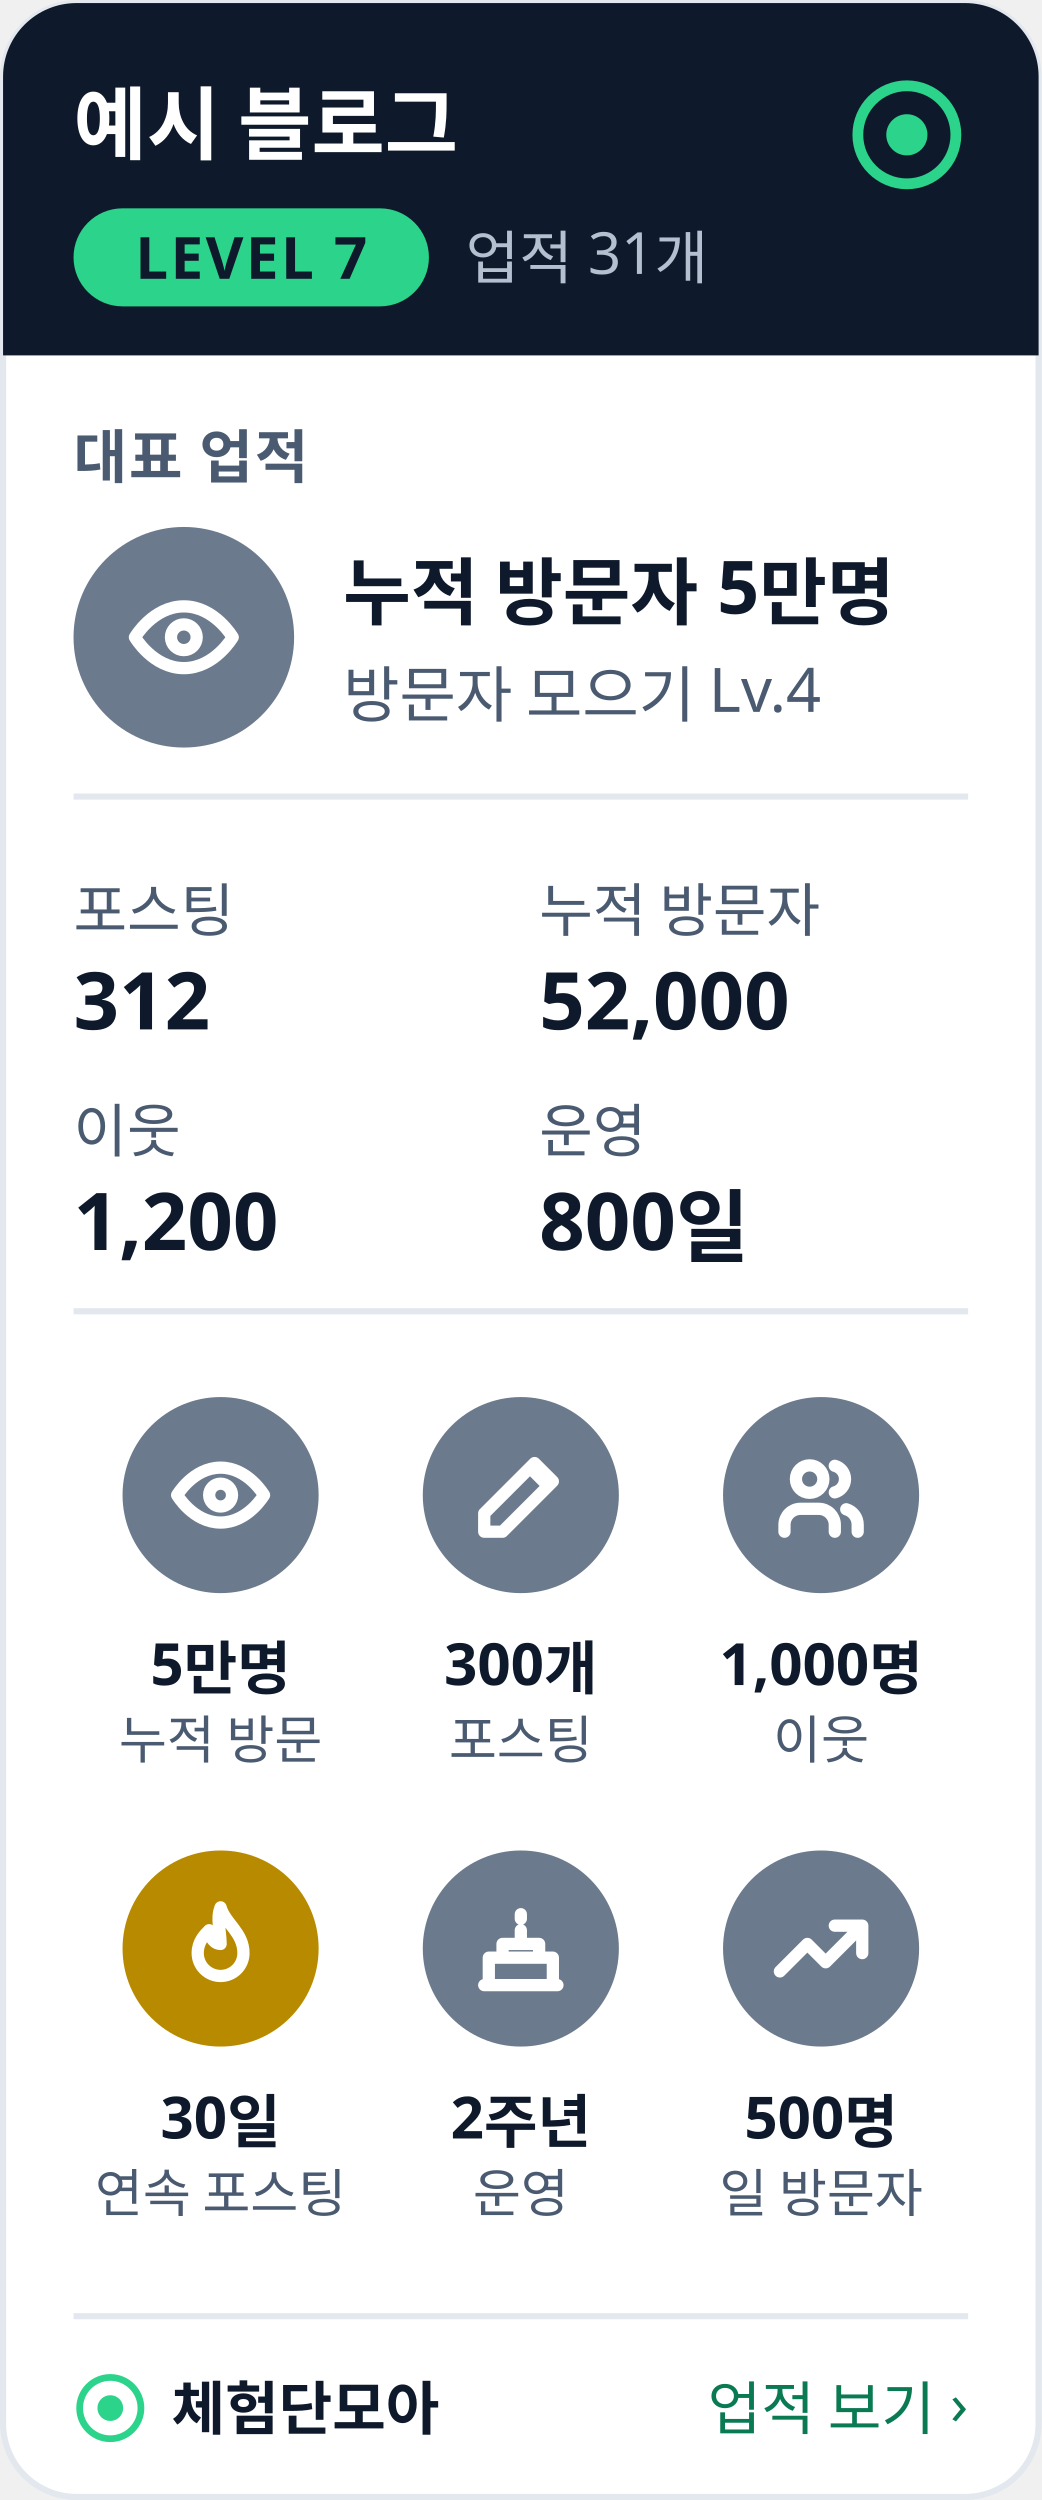
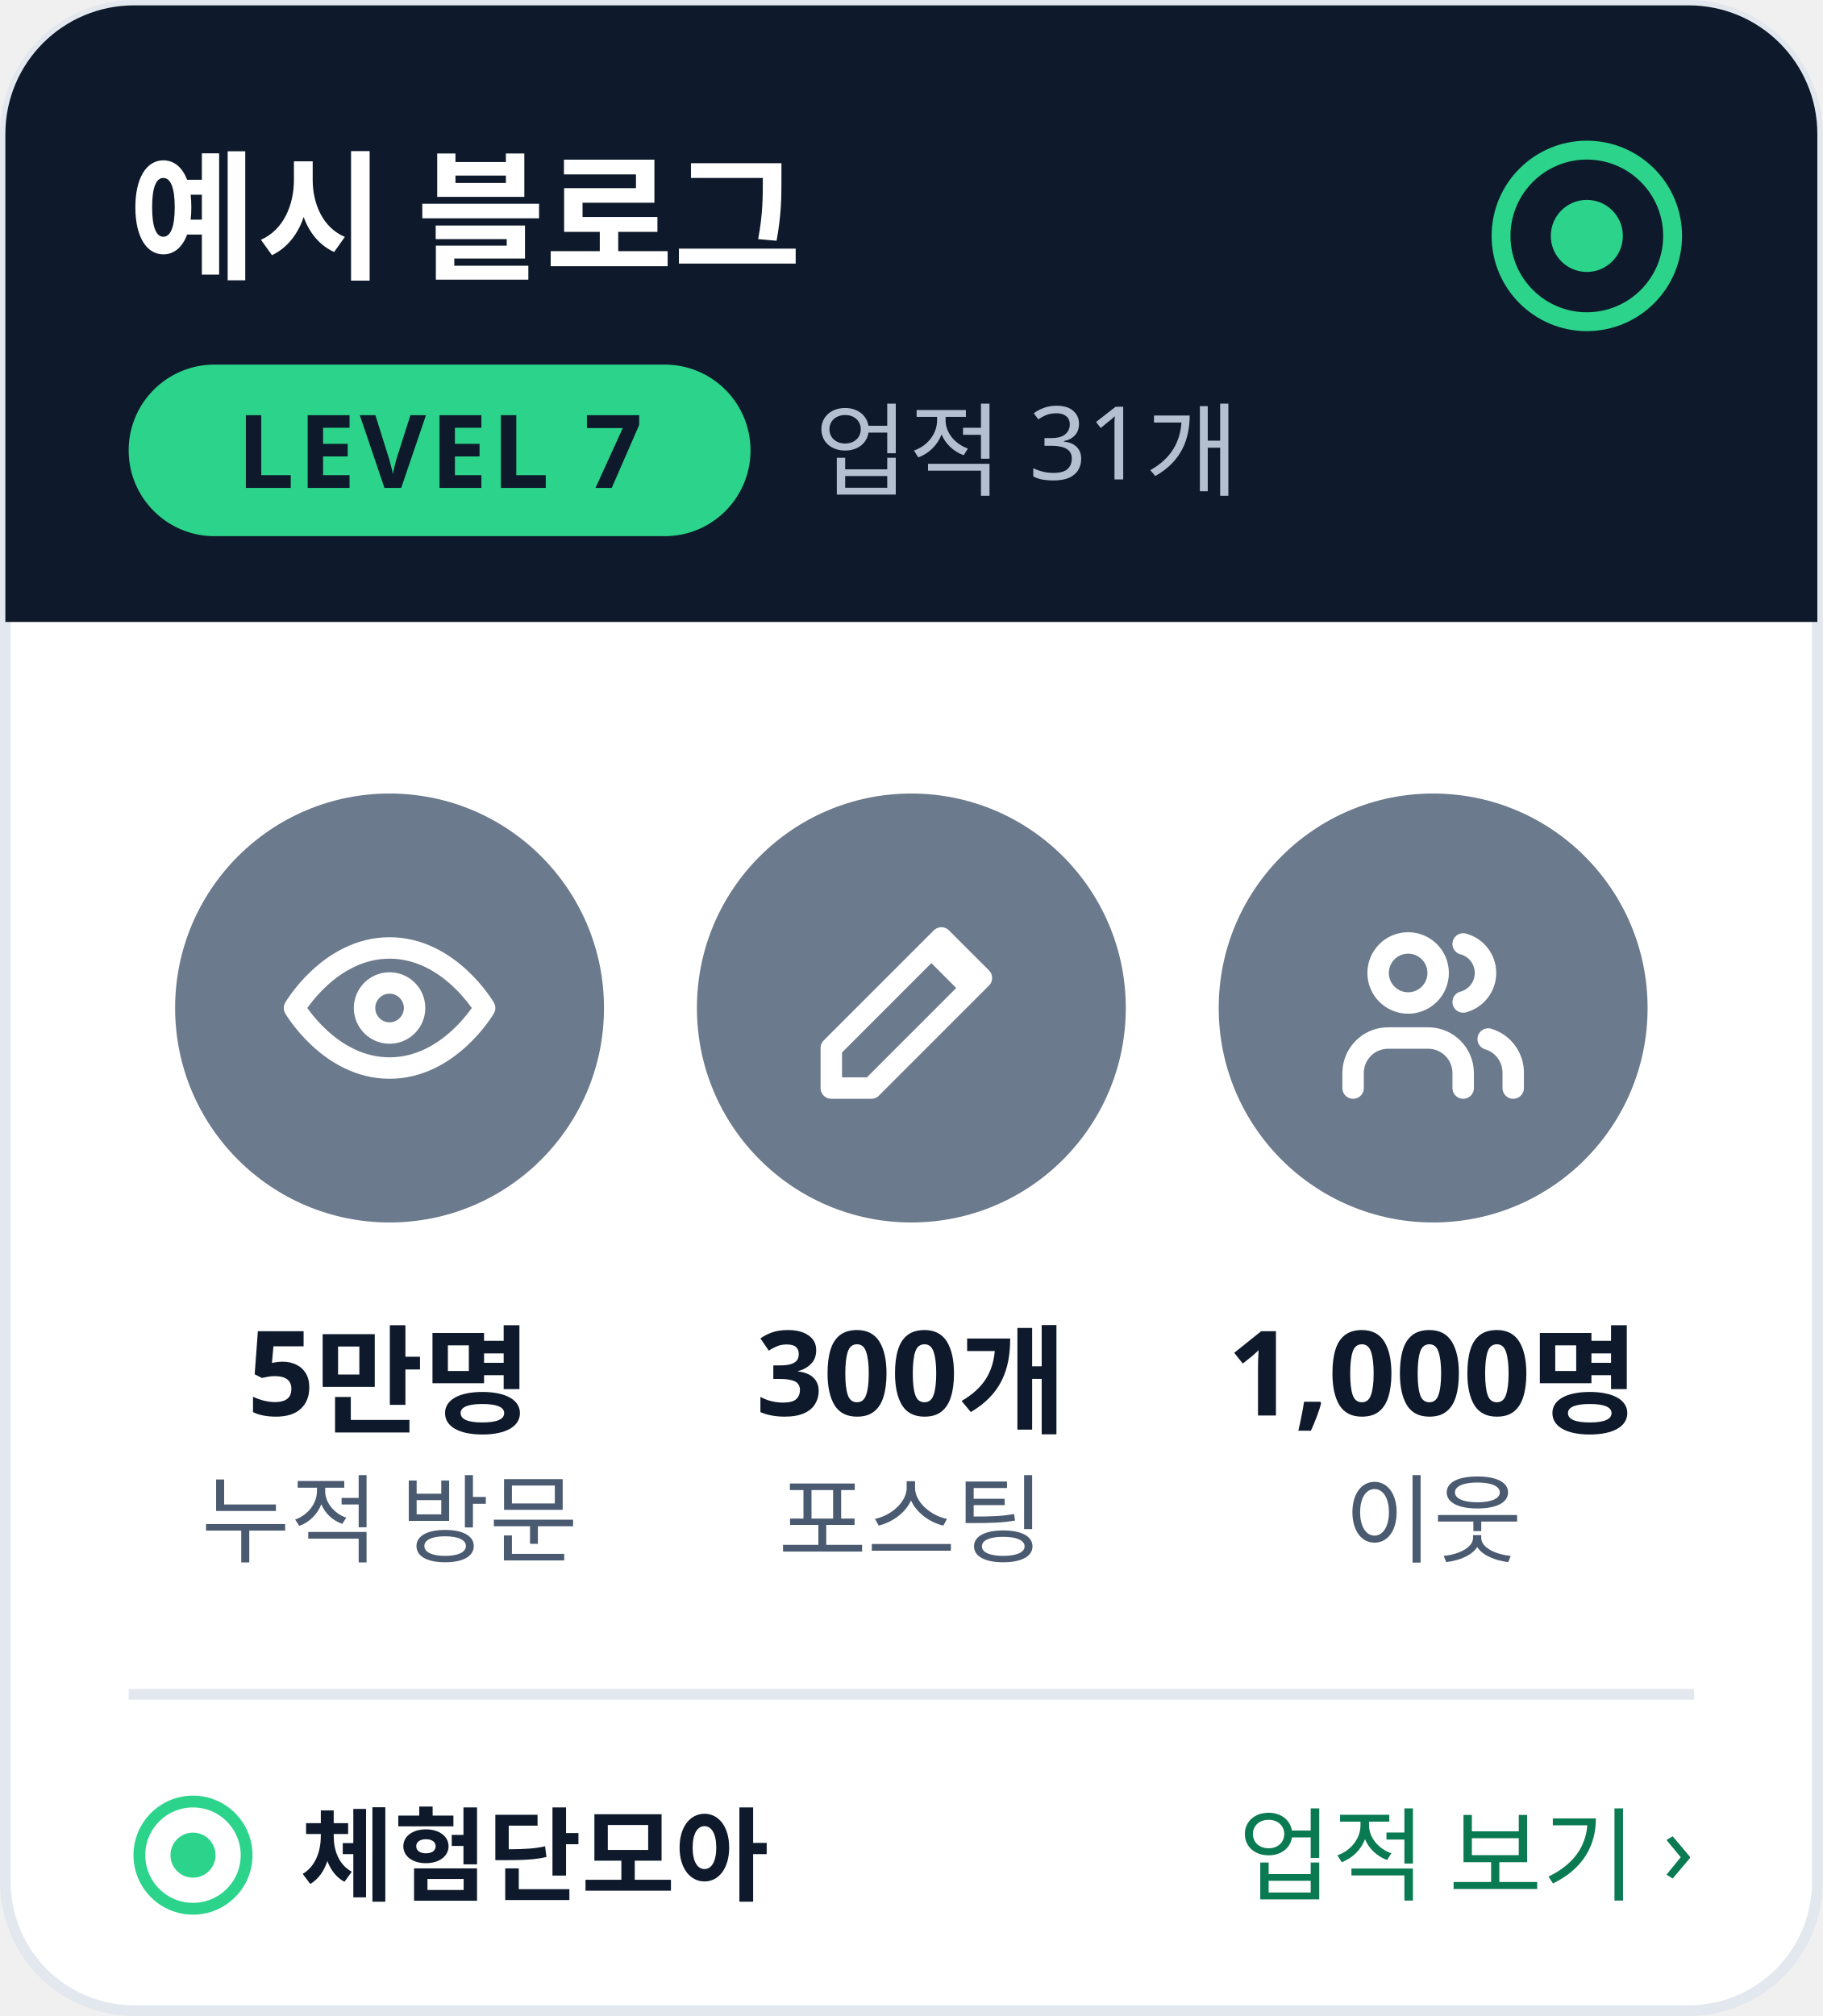
- <svg xmlns="http://www.w3.org/2000/svg" width="170" height="408" viewBox="0 0 170 408" role="img" aria-label="예시 블로그 블로그 업적 위젯 - 체험단모아">
-   <rect x="0.5" y="0.5" width="169" height="407" rx="12" fill="#ffffff" stroke="#e3e8ee" />
+ <svg xmlns="http://www.w3.org/2000/svg" width="170" height="188" viewBox="0 0 170 188" role="img" aria-label="예시 블로그 블로그 업적 위젯 - 체험단모아">
+   <rect x="0.5" y="0.5" width="169" height="187" rx="12" fill="#ffffff" stroke="#e3e8ee" />
  <path d="M12.5 .5h145a12 12 0 0 1 12 12V58H.5V12.5a12 12 0 0 1 12-12z" fill="#0e1a2b" />
  <text x="12" y="25" font-family="'Apple SD Gothic Neo','Malgun Gothic','Noto Sans KR',sans-serif" font-size="13" font-weight="700" fill="#ffffff">예시 블로그</text>
  <rect x="12" y="34" width="58" height="16" rx="8" fill="#2bd48a" />
  <text x="41" y="45.5" text-anchor="middle" font-family="'Apple SD Gothic Neo','Malgun Gothic','Noto Sans KR',sans-serif" font-size="9.5" font-weight="700" fill="#0e1a2b" letter-spacing=".4">LEVEL 7</text>
  <text x="76" y="45.5" font-family="'Apple SD Gothic Neo','Malgun Gothic','Noto Sans KR',sans-serif" font-size="9.5" fill="#b4c0cf">업적 31개</text>
  <circle cx="148" cy="22" r="8" fill="none" stroke="#2bd48a" stroke-width="1.76" />
  <circle cx="148" cy="22" r="3.36" fill="#2bd48a" />
-   <text x="12" y="78" font-family="'Apple SD Gothic Neo','Malgun Gothic','Noto Sans KR',sans-serif" font-size="9.5" font-weight="700" fill="#4a5a70" letter-spacing=".3">대표 업적</text>
-   <circle cx="30" cy="104" r="18" fill="#6b7a8c" />
-   <g transform="translate(19.92 93.92) scale(0.84)">
-     <path d="M2.5 12S6 6 12 6s9.5 6 9.5 6-3.5 6-9.5 6-9.5-6-9.5-6zM12 9.5a2.5 2.5 0 1 0 0 5 2.5 2.5 0 0 0 0-5z" fill="none" stroke="#fff" stroke-width="2.381" stroke-linecap="round" stroke-linejoin="round" />
+   <circle cx="36.333" cy="94" r="20" fill="#6b7a8c" />
+   <g transform="translate(25.13333 82.8) scale(0.9333333)">
+     <path d="M2.5 12S6 6 12 6s9.5 6 9.5 6-3.5 6-9.5 6-9.5-6-9.5-6zM12 9.5a2.5 2.5 0 1 0 0 5 2.5 2.5 0 0 0 0-5z" fill="none" stroke="#fff" stroke-width="2.143" stroke-linecap="round" stroke-linejoin="round" />
  </g>
-   <text x="56" y="101" font-family="'Apple SD Gothic Neo','Malgun Gothic','Noto Sans KR',sans-serif" font-size="12" font-weight="700" fill="#0e1a2b">누적 방문자 5만명</text>
-   <text x="56" y="117" font-family="'Apple SD Gothic Neo','Malgun Gothic','Noto Sans KR',sans-serif" font-size="10" fill="#4a5a70">방문자 모으기 Lv.4</text>
-   <line x1="12" y1="130" x2="158" y2="130" stroke="#e3e8ee" />
-   <text x="12" y="152" font-family="'Apple SD Gothic Neo','Malgun Gothic','Noto Sans KR',sans-serif" font-size="9.5" fill="#4a5a70">포스팅</text>
-   <text x="12" y="168" font-family="'Apple SD Gothic Neo','Malgun Gothic','Noto Sans KR',sans-serif" font-size="13" font-weight="700" fill="#0e1a2b">312</text>
-   <text x="88" y="152" font-family="'Apple SD Gothic Neo','Malgun Gothic','Noto Sans KR',sans-serif" font-size="9.5" fill="#4a5a70">누적 방문자</text>
-   <text x="88" y="168" font-family="'Apple SD Gothic Neo','Malgun Gothic','Noto Sans KR',sans-serif" font-size="13" font-weight="700" fill="#0e1a2b">52,000</text>
-   <text x="12" y="188" font-family="'Apple SD Gothic Neo','Malgun Gothic','Noto Sans KR',sans-serif" font-size="9.5" fill="#4a5a70">이웃</text>
-   <text x="12" y="204" font-family="'Apple SD Gothic Neo','Malgun Gothic','Noto Sans KR',sans-serif" font-size="13" font-weight="700" fill="#0e1a2b">1,200</text>
-   <text x="88" y="188" font-family="'Apple SD Gothic Neo','Malgun Gothic','Noto Sans KR',sans-serif" font-size="9.5" fill="#4a5a70">운영</text>
-   <text x="88" y="204" font-family="'Apple SD Gothic Neo','Malgun Gothic','Noto Sans KR',sans-serif" font-size="13" font-weight="700" fill="#0e1a2b">800일</text>
-   <line x1="12" y1="214" x2="158" y2="214" stroke="#e3e8ee" />
-   <circle cx="36" cy="244" r="16" fill="#6b7a8c" />
-   <g transform="translate(27.04 235.04) scale(0.7466667)">
-     <path d="M2.5 12S6 6 12 6s9.5 6 9.5 6-3.5 6-9.5 6-9.5-6-9.5-6zM12 9.5a2.5 2.5 0 1 0 0 5 2.5 2.5 0 0 0 0-5z" fill="none" stroke="#fff" stroke-width="2.679" stroke-linecap="round" stroke-linejoin="round" />
+   <text x="36.333" y="132" text-anchor="middle" font-family="'Apple SD Gothic Neo','Malgun Gothic','Noto Sans KR',sans-serif" font-size="11" font-weight="700" fill="#0e1a2b">5만명</text>
+   <text x="36.333" y="145" text-anchor="middle" font-family="'Apple SD Gothic Neo','Malgun Gothic','Noto Sans KR',sans-serif" font-size="9" fill="#4a5a70">누적 방문</text>
+   <circle cx="85" cy="94" r="20" fill="#6b7a8c" />
+   <g transform="translate(73.8 82.8) scale(0.9333333)">
+     <path d="M4 20h4L19 9l-4-4L4 16v4zM14 6l4 4" fill="none" stroke="#fff" stroke-width="2.143" stroke-linecap="round" stroke-linejoin="round" />
  </g>
-   <text x="36" y="275" text-anchor="middle" font-family="'Apple SD Gothic Neo','Malgun Gothic','Noto Sans KR',sans-serif" font-size="9.5" font-weight="700" fill="#0e1a2b">5만명</text>
-   <text x="36" y="287" text-anchor="middle" font-family="'Apple SD Gothic Neo','Malgun Gothic','Noto Sans KR',sans-serif" font-size="8.5" fill="#4a5a70">누적 방문</text>
-   <circle cx="85" cy="244" r="16" fill="#6b7a8c" />
-   <g transform="translate(76.04 235.04) scale(0.7466667)">
-     <path d="M4 20h4L19 9l-4-4L4 16v4zM14 6l4 4" fill="none" stroke="#fff" stroke-width="2.679" stroke-linecap="round" stroke-linejoin="round" />
+   <text x="85" y="132" text-anchor="middle" font-family="'Apple SD Gothic Neo','Malgun Gothic','Noto Sans KR',sans-serif" font-size="11" font-weight="700" fill="#0e1a2b">300개</text>
+   <text x="85" y="145" text-anchor="middle" font-family="'Apple SD Gothic Neo','Malgun Gothic','Noto Sans KR',sans-serif" font-size="9" fill="#4a5a70">포스팅</text>
+   <circle cx="133.667" cy="94" r="20" fill="#6b7a8c" />
+   <g transform="translate(122.4667 82.8) scale(0.9333333)">
+     <path d="M15 20v-1.5a3.5 3.5 0 0 0-3.5-3.5h-4A3.5 3.5 0 0 0 4 18.5V20M9.5 11.5a3 3 0 1 0 0-6 3 3 0 0 0 0 6zM20 20v-1.5a3.5 3.5 0 0 0-2.5-3.4M15 5.6a3 3 0 0 1 0 5.8" fill="none" stroke="#fff" stroke-width="2.143" stroke-linecap="round" stroke-linejoin="round" />
  </g>
-   <text x="85" y="275" text-anchor="middle" font-family="'Apple SD Gothic Neo','Malgun Gothic','Noto Sans KR',sans-serif" font-size="9.5" font-weight="700" fill="#0e1a2b">300개</text>
-   <text x="85" y="287" text-anchor="middle" font-family="'Apple SD Gothic Neo','Malgun Gothic','Noto Sans KR',sans-serif" font-size="8.5" fill="#4a5a70">포스팅</text>
-   <circle cx="134" cy="244" r="16" fill="#6b7a8c" />
-   <g transform="translate(125.04 235.04) scale(0.7466667)">
-     <path d="M15 20v-1.5a3.5 3.5 0 0 0-3.5-3.5h-4A3.5 3.5 0 0 0 4 18.5V20M9.5 11.5a3 3 0 1 0 0-6 3 3 0 0 0 0 6zM20 20v-1.5a3.5 3.5 0 0 0-2.5-3.4M15 5.6a3 3 0 0 1 0 5.8" fill="none" stroke="#fff" stroke-width="2.679" stroke-linecap="round" stroke-linejoin="round" />
-   </g>
-   <text x="134" y="275" text-anchor="middle" font-family="'Apple SD Gothic Neo','Malgun Gothic','Noto Sans KR',sans-serif" font-size="9.5" font-weight="700" fill="#0e1a2b">1,000명</text>
-   <text x="134" y="287" text-anchor="middle" font-family="'Apple SD Gothic Neo','Malgun Gothic','Noto Sans KR',sans-serif" font-size="8.5" fill="#4a5a70">이웃</text>
-   <circle cx="36" cy="318" r="16" fill="#b88a00" />
-   <g transform="translate(27.04 309.04) scale(0.7466667)">
-     <path d="M12 3c1 3.5 5 5.5 5 10a5 5 0 0 1-10 0c0-2.5 1.5-4 2.5-5 .3 2 1.3 3 2.5 3 0-3-1-5.5 0-8z" fill="none" stroke="#fff" stroke-width="2.679" stroke-linecap="round" stroke-linejoin="round" />
-   </g>
-   <text x="36" y="349" text-anchor="middle" font-family="'Apple SD Gothic Neo','Malgun Gothic','Noto Sans KR',sans-serif" font-size="9.5" font-weight="700" fill="#0e1a2b">30일</text>
-   <text x="36" y="361" text-anchor="middle" font-family="'Apple SD Gothic Neo','Malgun Gothic','Noto Sans KR',sans-serif" font-size="8.5" fill="#4a5a70">연속 포스팅</text>
-   <circle cx="85" cy="318" r="16" fill="#6b7a8c" />
-   <g transform="translate(76.04 309.04) scale(0.7466667)">
-     <path d="M4 20h16M5 20v-6h14v6M8 14v-3h8v3M12 11V8M12 4.5v1" fill="none" stroke="#fff" stroke-width="2.679" stroke-linecap="round" stroke-linejoin="round" />
-   </g>
-   <text x="85" y="349" text-anchor="middle" font-family="'Apple SD Gothic Neo','Malgun Gothic','Noto Sans KR',sans-serif" font-size="9.5" font-weight="700" fill="#0e1a2b">2주년</text>
-   <text x="85" y="361" text-anchor="middle" font-family="'Apple SD Gothic Neo','Malgun Gothic','Noto Sans KR',sans-serif" font-size="8.5" fill="#4a5a70">운영</text>
-   <circle cx="134" cy="318" r="16" fill="#6b7a8c" />
-   <g transform="translate(125.04 309.04) scale(0.7466667)">
-     <path d="M3 17l6-6 4 4 8-8M15 7h6v6" fill="none" stroke="#fff" stroke-width="2.679" stroke-linecap="round" stroke-linejoin="round" />
-   </g>
-   <text x="134" y="349" text-anchor="middle" font-family="'Apple SD Gothic Neo','Malgun Gothic','Noto Sans KR',sans-serif" font-size="9.5" font-weight="700" fill="#0e1a2b">500명</text>
-   <text x="134" y="361" text-anchor="middle" font-family="'Apple SD Gothic Neo','Malgun Gothic','Noto Sans KR',sans-serif" font-size="8.5" fill="#4a5a70">일 방문자</text>
-   <line x1="12" y1="378" x2="158" y2="378" stroke="#e3e8ee" />
-   <circle cx="18" cy="393" r="5" fill="none" stroke="#2bd48a" stroke-width="1.1" />
-   <circle cx="18" cy="393" r="2.1" fill="#2bd48a" />
-   <text x="28" y="396.5" font-family="'Apple SD Gothic Neo','Malgun Gothic','Noto Sans KR',sans-serif" font-size="9.5" font-weight="700" fill="#0e1a2b">체험단모아</text>
-   <text x="158" y="396.5" text-anchor="end" font-family="'Apple SD Gothic Neo','Malgun Gothic','Noto Sans KR',sans-serif" font-size="9.5" fill="#0a7a52">업적 보기 ›</text>
+   <text x="133.667" y="132" text-anchor="middle" font-family="'Apple SD Gothic Neo','Malgun Gothic','Noto Sans KR',sans-serif" font-size="11" font-weight="700" fill="#0e1a2b">1,000명</text>
+   <text x="133.667" y="145" text-anchor="middle" font-family="'Apple SD Gothic Neo','Malgun Gothic','Noto Sans KR',sans-serif" font-size="9" fill="#4a5a70">이웃</text>
+   <line x1="12" y1="158" x2="158" y2="158" stroke="#e3e8ee" />
+   <circle cx="18" cy="173" r="5" fill="none" stroke="#2bd48a" stroke-width="1.1" />
+   <circle cx="18" cy="173" r="2.1" fill="#2bd48a" />
+   <text x="28" y="176.5" font-family="'Apple SD Gothic Neo','Malgun Gothic','Noto Sans KR',sans-serif" font-size="9.5" font-weight="700" fill="#0e1a2b">체험단모아</text>
+   <text x="158" y="176.5" text-anchor="end" font-family="'Apple SD Gothic Neo','Malgun Gothic','Noto Sans KR',sans-serif" font-size="9.5" fill="#0a7a52">업적 보기 ›</text>
</svg>
